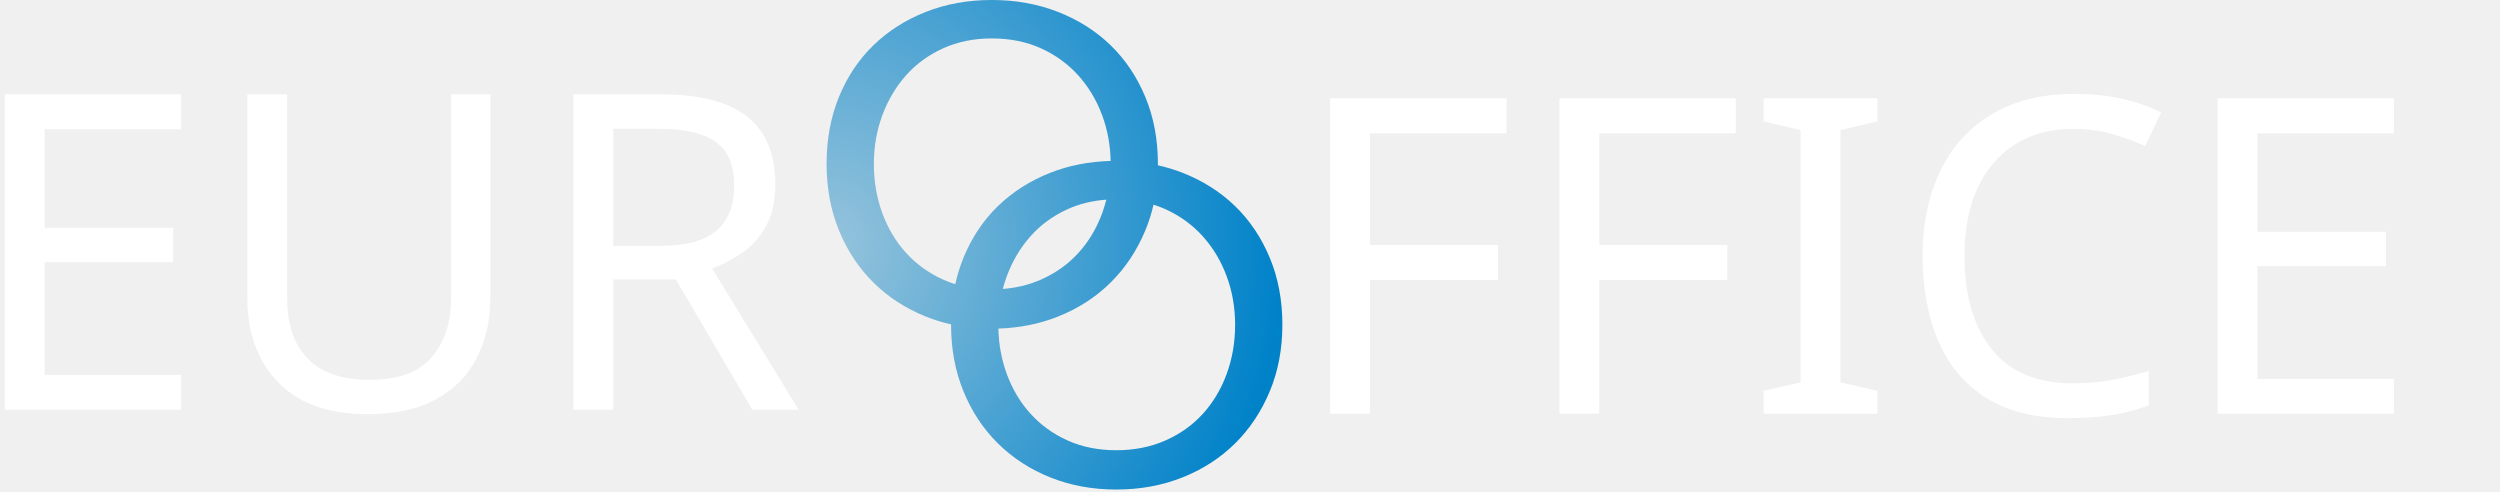
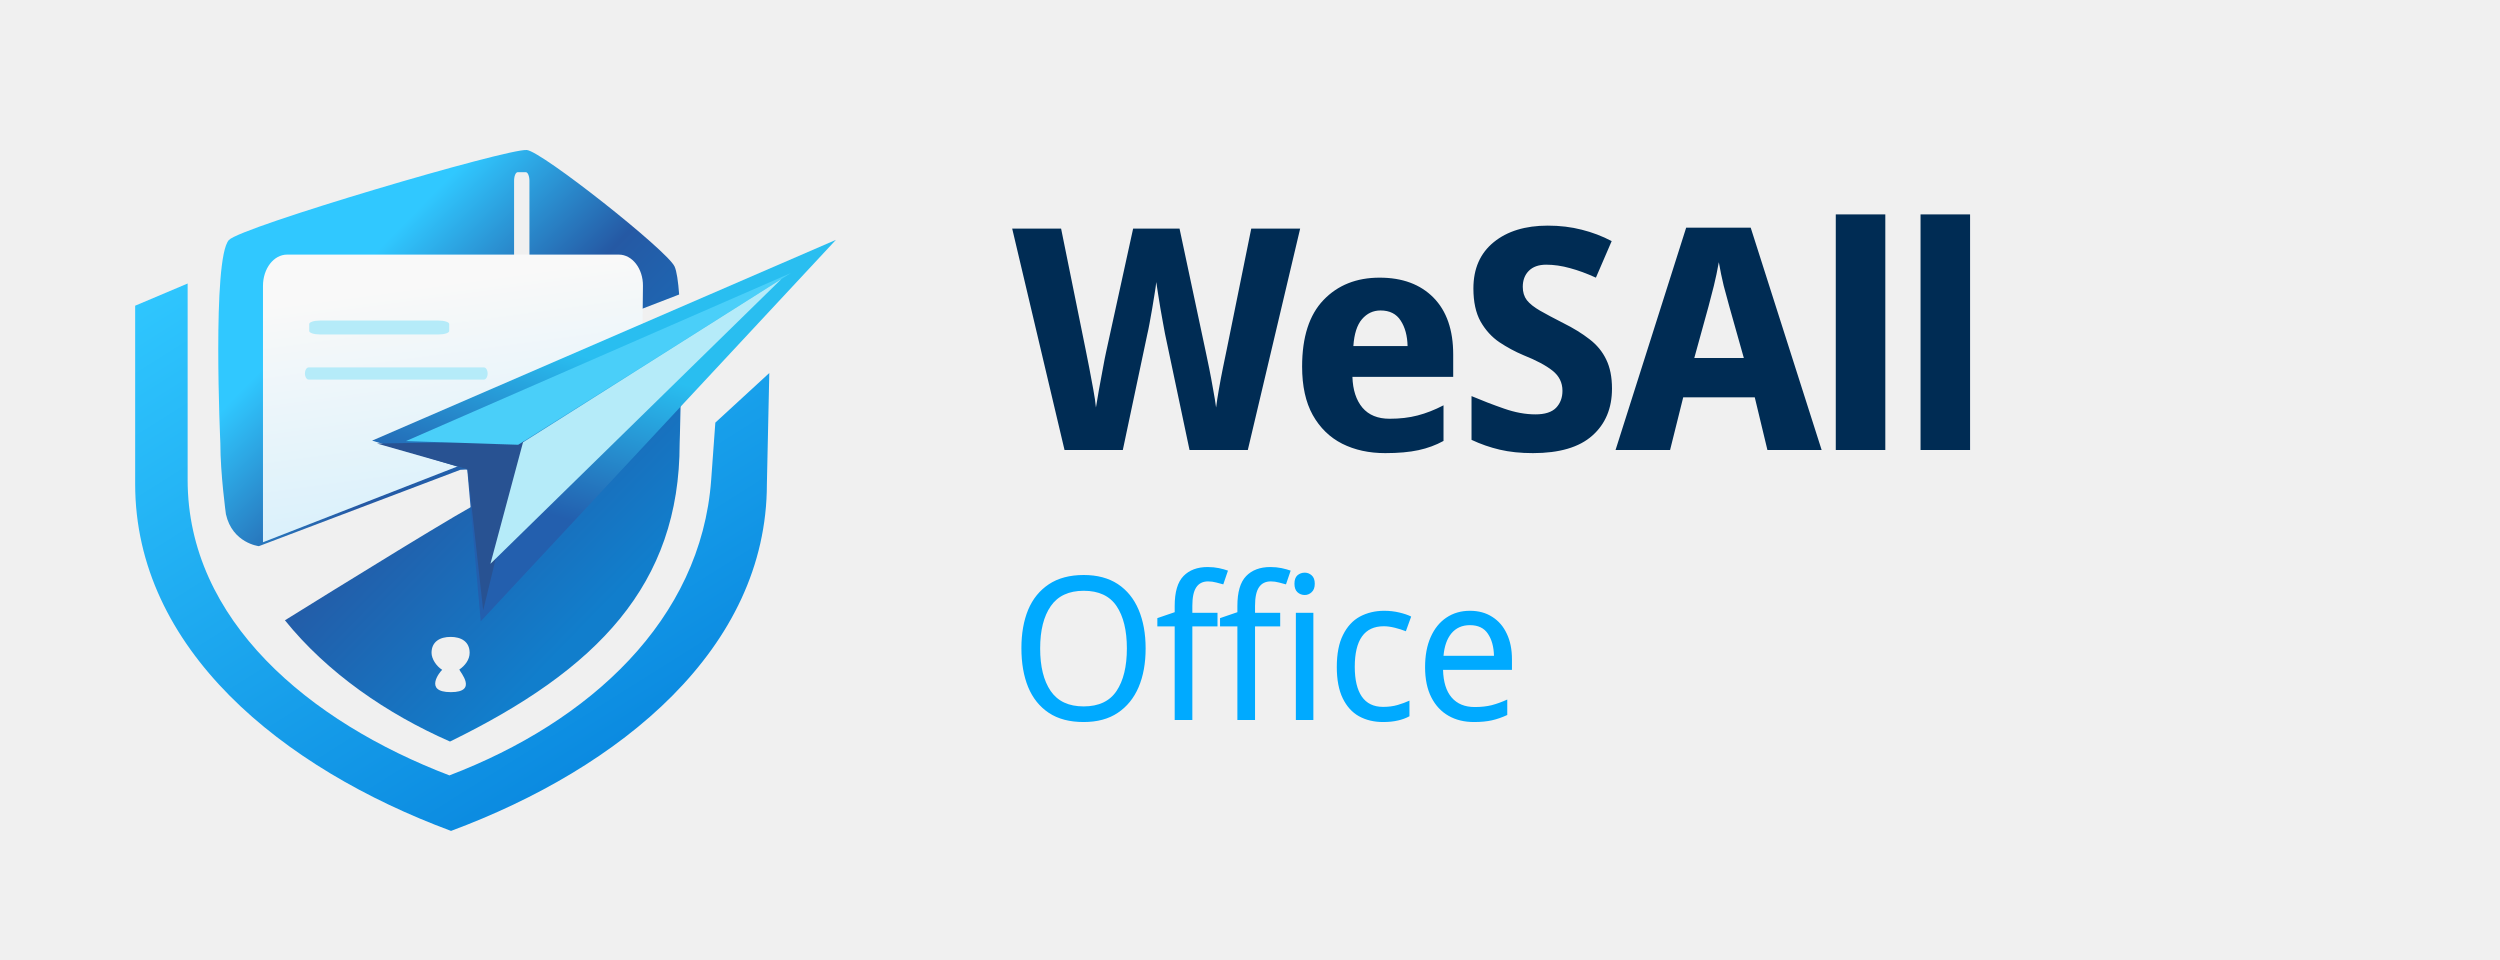
- <svg xmlns="http://www.w3.org/2000/svg" viewBox="0 0 249 49" height="28" version="1.1" xml:space="preserve" style="fill-rule:evenodd;clip-rule:evenodd;stroke-linejoin:round;stroke-miterlimit:2;">
-   <text id="EUR" x="-3.784px" y="40.815px" style="font-family:'AvenirNext-Medium', 'Avenir Next', sans-serif;font-weight:500;font-size:44px;fill:#fff;">EUR</text>
-   <text id="FFICE" x="128.216px" y="41.211px" style="font-family:'AvenirNext-Medium', 'Avenir Next', sans-serif;font-weight:500;font-size:44px;fill:#fff;">FFICE</text>
-   <path id="FFICE1" d="M94.725,32.305c-0.87,-0.194 -1.709,-0.454 -2.52,-0.779c-2.009,-0.807 -3.747,-1.936 -5.214,-3.388c-1.467,-1.452 -2.611,-3.183 -3.432,-5.192c-0.821,-2.009 -1.232,-4.217 -1.232,-6.622c0,-2.435 0.411,-4.657 1.232,-6.666c0.821,-2.009 1.965,-3.725 3.432,-5.148c1.467,-1.423 3.205,-2.53 5.214,-3.322c2.009,-0.792 4.202,-1.188 6.578,-1.188c2.376,0 4.576,0.396 6.6,1.188c2.024,0.792 3.769,1.899 5.236,3.322c1.467,1.423 2.618,3.139 3.454,5.148c0.836,2.009 1.254,4.231 1.254,6.666c0,0.046 -0,0.093 -0,0.139c0.845,0.189 1.663,0.438 2.454,0.747c2.024,0.792 3.769,1.899 5.236,3.322c1.467,1.423 2.618,3.139 3.454,5.148c0.836,2.009 1.254,4.231 1.254,6.666c0,2.405 -0.418,4.613 -1.254,6.622c-0.836,2.009 -1.987,3.74 -3.454,5.192c-1.467,1.452 -3.212,2.581 -5.236,3.388c-2.024,0.807 -4.224,1.21 -6.6,1.21c-2.376,0 -4.569,-0.403 -6.578,-1.21c-2.009,-0.807 -3.747,-1.936 -5.214,-3.388c-1.467,-1.452 -2.611,-3.183 -3.432,-5.192c-0.821,-2.009 -1.232,-4.217 -1.232,-6.622c-0,-0.014 0,-0.028 0,-0.041Zm15.892,-16.275c-0.03,-1.593 -0.308,-3.101 -0.833,-4.524c-0.557,-1.511 -1.349,-2.838 -2.376,-3.982c-1.027,-1.144 -2.266,-2.046 -3.718,-2.706c-1.452,-0.66 -3.087,-0.99 -4.906,-0.99c-1.789,0 -3.41,0.33 -4.862,0.99c-1.452,0.66 -2.684,1.562 -3.696,2.706c-1.012,1.144 -1.797,2.471 -2.354,3.982c-0.557,1.511 -0.836,3.117 -0.836,4.818c0,1.731 0.279,3.359 0.836,4.884c0.557,1.525 1.349,2.853 2.376,3.982c1.027,1.129 2.259,2.017 3.696,2.662c0.387,0.174 0.788,0.324 1.201,0.451c0.2,-0.911 0.471,-1.786 0.813,-2.623c0.821,-2.009 1.965,-3.725 3.432,-5.148c1.467,-1.423 3.205,-2.53 5.214,-3.322c1.849,-0.729 3.854,-1.122 6.014,-1.18Zm-11.179,16.696c0.038,1.59 0.315,3.091 0.832,4.505c0.557,1.525 1.349,2.853 2.376,3.982c1.027,1.129 2.259,2.017 3.696,2.662c1.437,0.645 3.051,0.968 4.84,0.968c1.789,0 3.417,-0.323 4.884,-0.968c1.467,-0.645 2.713,-1.533 3.74,-2.662c1.027,-1.129 1.819,-2.457 2.376,-3.982c0.557,-1.525 0.836,-3.153 0.836,-4.884c0,-1.701 -0.279,-3.307 -0.836,-4.818c-0.557,-1.511 -1.349,-2.838 -2.376,-3.982c-1.027,-1.144 -2.266,-2.046 -3.718,-2.706c-0.386,-0.176 -0.786,-0.328 -1.198,-0.457c-0.202,0.887 -0.474,1.741 -0.815,2.562c-0.836,2.009 -1.987,3.74 -3.454,5.192c-1.467,1.452 -3.212,2.581 -5.236,3.388c-1.837,0.732 -3.819,1.132 -5.946,1.2Zm0.44,-3.947c1.365,-0.106 2.628,-0.415 3.79,-0.926c1.467,-0.645 2.713,-1.533 3.74,-2.662c1.027,-1.129 1.819,-2.457 2.376,-3.982c0.158,-0.433 0.294,-0.874 0.407,-1.323c-1.402,0.101 -2.692,0.419 -3.871,0.955c-1.452,0.66 -2.684,1.562 -3.696,2.706c-1.012,1.144 -1.797,2.471 -2.354,3.982c-0.151,0.41 -0.282,0.826 -0.392,1.25Z" style="fill:url(#_Radial1);" />
-   <defs>
-     <radialGradient id="_Radial1" cx="0" cy="0" r="1" gradientUnits="userSpaceOnUse" gradientTransform="matrix(45.39749,0,0,48.75843,82.32709,24.37921)">
-       <stop offset="0" style="stop-color:#97c4dc;stop-opacity:1" />
-       <stop offset="1" style="stop-color:#0082c9;stop-opacity:1" />
-     </radialGradient>
-   </defs>
+ <svg xmlns="http://www.w3.org/2000/svg" xmlns:xlink="http://www.w3.org/1999/xlink" width="250" height="96" viewBox="0 0 250 96">
+   <svg x="8" y="8" width="80" height="80" viewBox="0 0 512 512" preserveAspectRatio="xMidYMid meet">
+     <defs id="defs1">
+       <linearGradient id="shieldGrad-3" x1="110" y1="40" x2="330" y2="340" gradientUnits="userSpaceOnUse" gradientTransform="matrix(1.617225,0,0,1.387845,-37.47364,5.93809)">
+         <stop offset="0%" stop-color="#30C8FF" id="stop1-6" />
+         <stop offset="100%" stop-color="#0078D7" id="stop2-7" />
+       </linearGradient>
+       <linearGradient id="shieldGrad-7" x1="117.884" y1="91.35" x2="276.123" y2="247.833" gradientUnits="userSpaceOnUse" gradientTransform="matrix(1.175831,0,0,1.192951,36.9123,15.39711)">
+         <stop offset="0%" stop-color="#30C8FF" id="stop1-0" />
+         <stop offset="0.404" stop-color="#30C8FF" id="stop21" style="stop-color:#2559a4;stop-opacity:1;" />
+         <stop offset="1" stop-color="#0078D7" id="stop2-93" style="stop-color:#117ecc;stop-opacity:1;" />
+       </linearGradient>
+       <linearGradient xlink:href="#linearGradient26" id="linearGradient27" x1="858.135" y1="85.479" x2="874.139" y2="188.47" gradientUnits="userSpaceOnUse" gradientTransform="matrix(1.582264,0,0,1.387845,-1175.796,17.61481)" />
+       <linearGradient id="linearGradient26">
+         <stop style="stop-color:#f9f9f9;stop-opacity:1;" offset="0" id="stop26" />
+         <stop style="stop-color:#dbf1fb;stop-opacity:1;" offset="1" id="stop27" />
+       </linearGradient>
+       <linearGradient xlink:href="#linearGradient19" id="linearGradient20" x1="749.32" y1="-98.792" x2="726.966" y2="-28.622" gradientUnits="userSpaceOnUse" gradientTransform="matrix(1.582264,0,0,1.387845,-867.3322,312.7885)" />
+       <linearGradient id="linearGradient19">
+         <stop style="stop-color:#29bef0;stop-opacity:1;" offset="0" id="stop19" />
+         <stop style="stop-color:#235fae;stop-opacity:1;" offset="1" id="stop20" />
+       </linearGradient>
+     </defs>
+     <g id="layer1">
+       <path id="path7-3" style="fill:url(#shieldGrad-3);stroke-width:1.498" d="M 68.886,130.242 35.301,144.453 V 258.525 c 0,105.476 93.8,181.808 202.154,222.055 C 345.809,440.333 439.608,364.001 439.608,258.525 l 1.545,-71.005 -34.536,31.75 -2.662,36.634 C 397.445,345.509 326.221,410.769 236.422,445.052 146.623,410.769 68.886,345.749 68.886,255.904 Z" />
+       <path id="path7-0" style="fill:url(#shieldGrad-7);stroke-width:1.184" d="M 285.969,44.808 C 273.753,43.672 102.872,94.058 95.286,102.422 c -10.845,11.957 -5.461,130.091 -5.461,130.091 0,19.662 3.57,45.392 3.57,45.392 4.145,18.514 21.076,20.441 21.076,20.441 l 128.922,-48.867 19.665,-1.111 c 0,0 2.187,18.881 -5.461,21.102 -6.268,1.821 -94.729,56.608 -126.448,76.321 27.104,33.59 64.967,59.728 105.652,77.595 94.077,-45.935 146.98,-100.208 146.98,-190.872 0,0 1.2,-35.25 0.755,-66.701 l -53.881,21.3 -3.09,-28.275 55.889,-21.55 c -0.636,-8.515 -1.581,-15.04 -2.949,-17.971 -4.777,-10.234 -84.906,-73.615 -94.536,-74.51 z m -5.821,14.19 h 5.152 c 1.297,0 2.341,2.478 2.341,5.554 V 203.385 c 0,3.077 -1.045,5.554 -2.341,5.554 h -5.152 c -1.297,0 -2.341,-2.478 -2.341,-5.554 V 64.552 c 0,-3.077 1.045,-5.554 2.341,-5.554 z M 237.178,356.417 c 6.734,2e-4 12.193,2.998 12.194,10.192 2.8e-4,4.462 -3.085,8.315 -6.613,10.704 0.429,1.527 12.138,14.459 -5.445,14.459 -17.582,0 -6.889,-13.136 -5.522,-14.285 -3.717,-2.327 -6.808,-7.021 -6.807,-10.878 2.7e-4,-7.194 5.46,-10.192 12.194,-10.192 z" />
+       <path id="rect19" style="fill:url(#linearGradient27);stroke:none;stroke-width:1.611" d="m 132.555,111.742 c -8.56,0 -15.449,8.936 -15.449,20.037 v 164.056 l 242.41,-94.438 0.773,-69.617 c 0.123,-11.1 -6.892,-20.037 -15.452,-20.037 z" />
+       <rect style="fill:#b5ebf9;fill-opacity:1;stroke:none;stroke-width:1.376" id="rect24" width="89.59" height="8.885" x="146.703" y="153.962" rx="6.711" ry="2.221" />
+       <rect style="fill:#b5ebf9;fill-opacity:1;stroke:none;stroke-width:1.376" id="rect25" width="116.904" height="7.775" x="143.97" y="183.949" rx="2.34" ry="3.887" />
+       <path id="path14-5" style="fill:url(#linearGradient20);stroke-width:1.482" d="m 483.784,102.313 -296.829,128.488 60.884,18.515 8.618,97.117 z" />
+       <path style="fill:#285292;fill-opacity:1;stroke:none;stroke-width:1.376" d="m 247.993,249.156 -57.942,-16.493 94.252,-1.571 -26.267,108.38 z" id="path21" />
+       <path style="fill:#4acff9;fill-opacity:1;stroke:none;stroke-width:1.376" d="m 208.593,231.093 71.848,2.356 174.598,-109.951 z" id="path22" />
+       <path style="fill:#b5ebf9;fill-opacity:1;stroke:none;stroke-width:1.376" d="m 283.531,231.878 -20.859,77.751 186.186,-182.204 z" id="path23" />
+     </g>
+   </svg>
+   <g font-family="Noto Sans Display, Noto Sans, Arial, sans-serif">
+     <text x="101" y="45" font-size="31" font-weight="700" fill="#002C54" letter-spacing="-0.7">WeSAll</text>
+     <text x="101" y="72" font-size="20" font-weight="500" fill="#00AAFF" letter-spacing="-0.25">Office</text>
+   </g>
</svg>
